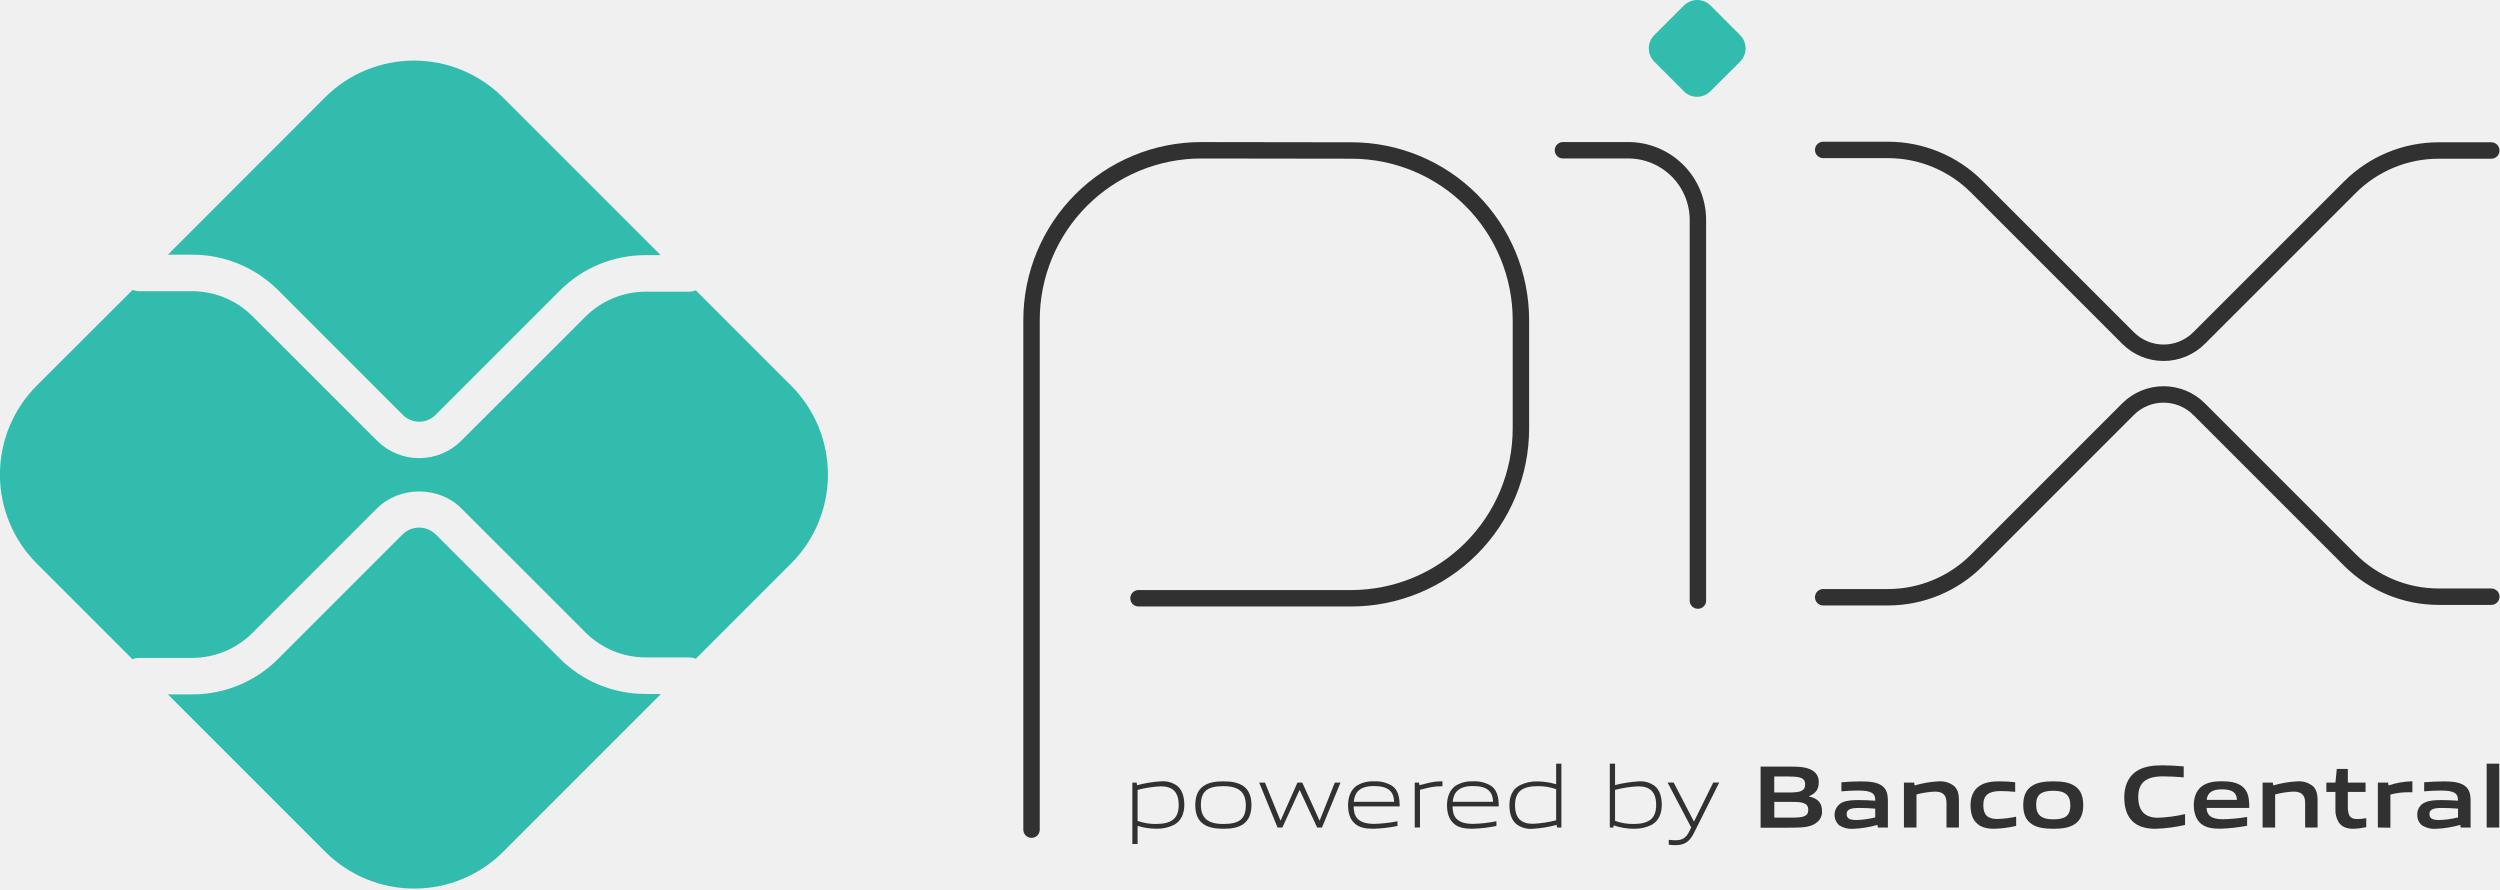
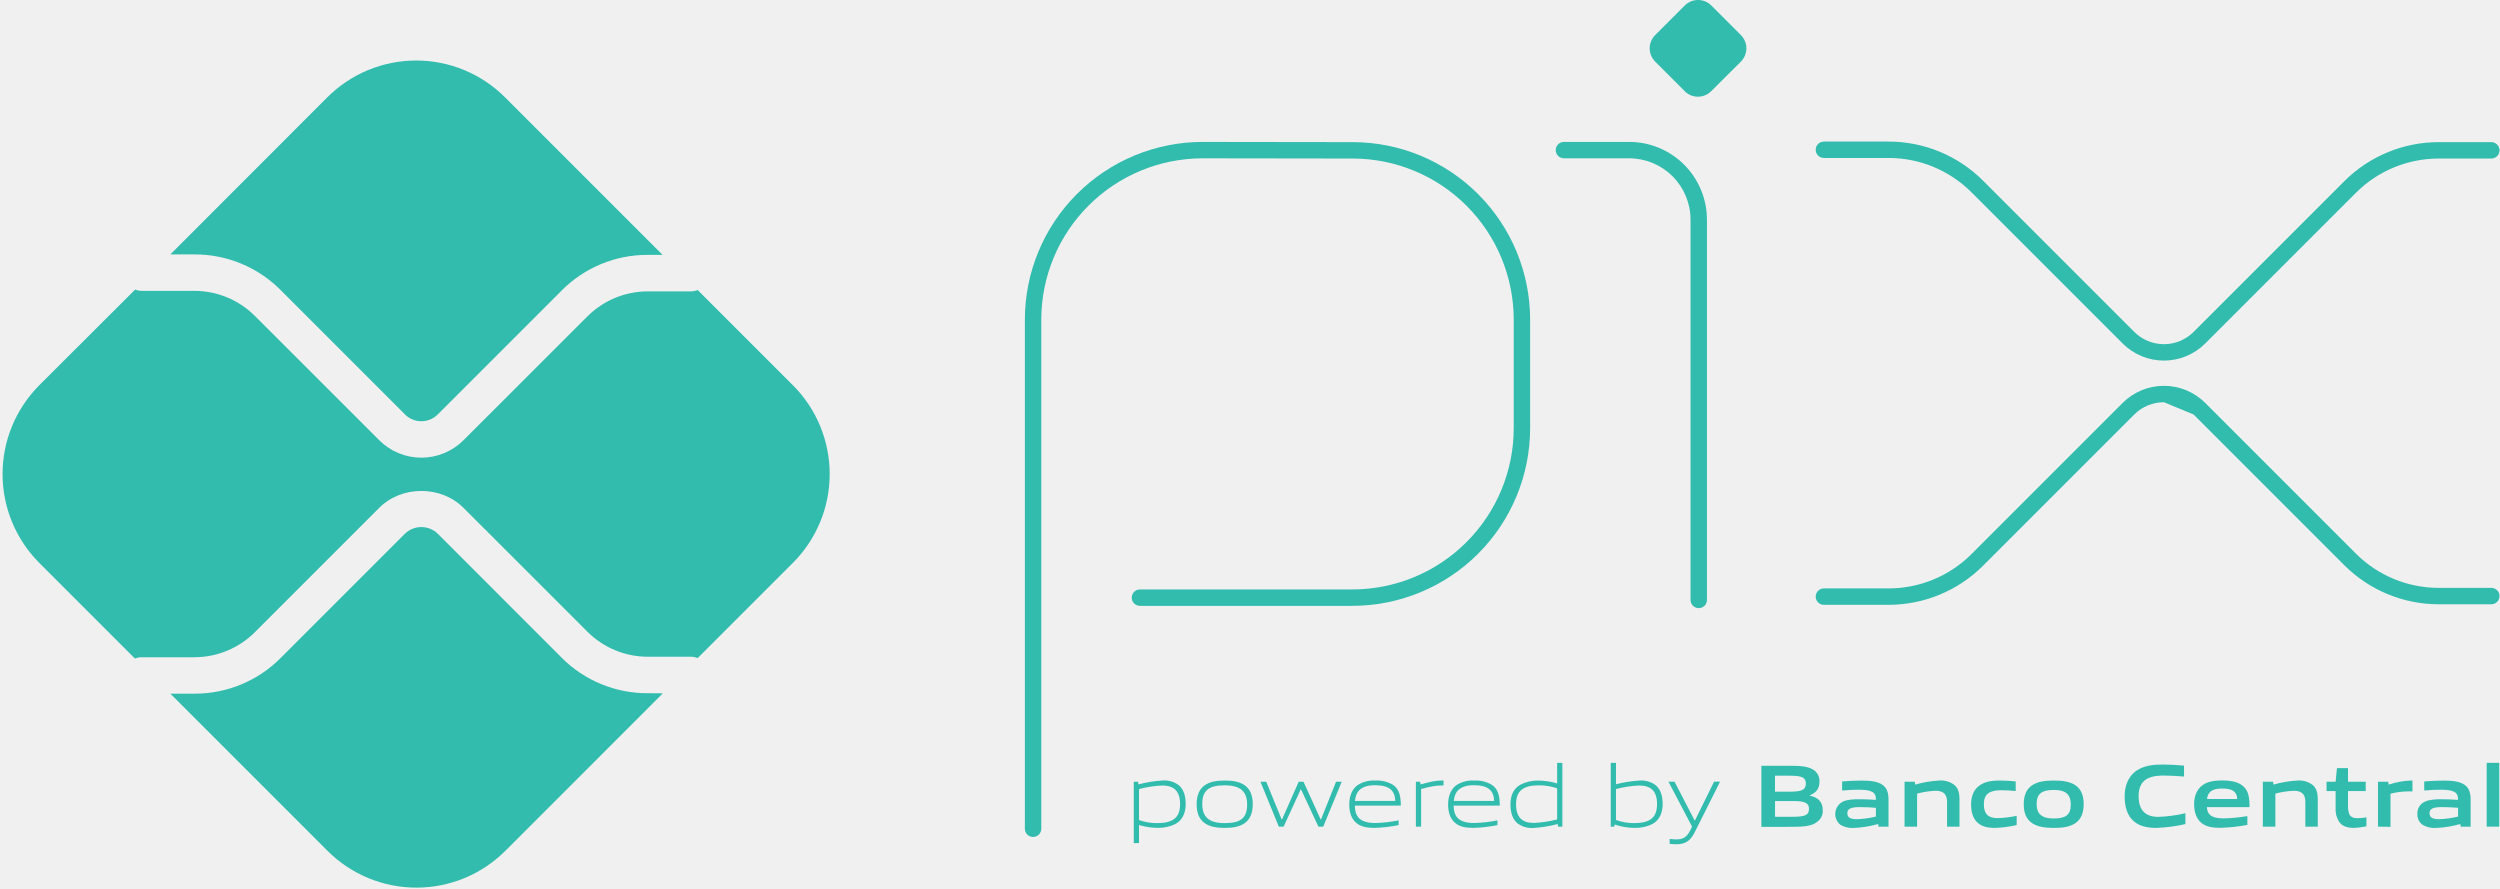
- <svg xmlns="http://www.w3.org/2000/svg" width="953" height="339" viewBox="0 0 953 339" fill="none">
-   <g clip-path="url(#clip0_224_8)">
-     <path d="M393.22 316.26V122C393.22 104.838 400.037 88.379 412.173 76.243C424.308 64.108 440.768 57.29 457.93 57.29L515.28 57.37C532.397 57.404 548.802 64.229 560.892 76.346C572.983 88.463 579.772 104.883 579.77 122V163.34C579.77 180.503 572.952 196.963 560.817 209.1C548.682 221.238 532.223 228.057 515.06 228.06H434" stroke="#313131" stroke-width="6.26" stroke-linecap="round" stroke-linejoin="round" />
-     <path d="M595.8 57.28H620.68C627.724 57.28 634.48 60.079 639.461 65.059C644.442 70.04 647.24 76.796 647.24 83.84V228.94" stroke="#313131" stroke-width="6.26" stroke-linecap="round" stroke-linejoin="round" />
-     <path d="M641.9 34.8L630.62 23.51C629.954 22.845 629.426 22.055 629.066 21.186C628.706 20.317 628.521 19.386 628.521 18.445C628.521 17.504 628.706 16.573 629.066 15.704C629.426 14.835 629.954 14.045 630.62 13.38L641.9 2.1C643.246 0.755 645.071 -0.001 646.975 -0.001C648.878 -0.001 650.703 0.755 652.05 2.1L663.32 13.38C663.985 14.045 664.513 14.835 664.873 15.704C665.234 16.573 665.419 17.504 665.419 18.445C665.419 19.386 665.234 20.317 664.873 21.186C664.513 22.055 663.985 22.845 663.32 23.51L652 34.8C651.334 35.466 650.544 35.994 649.674 36.354C648.804 36.715 647.871 36.9 646.93 36.9C645.988 36.9 645.056 36.715 644.186 36.354C643.316 35.994 642.526 35.466 641.86 34.8" fill="#32BCAD" />
-     <path d="M695 57.15H719.67C732.36 57.145 744.533 62.181 753.51 71.15L811.22 128.86C812.997 130.639 815.107 132.05 817.429 133.013C819.751 133.976 822.241 134.471 824.755 134.471C827.269 134.471 829.759 133.976 832.081 133.013C834.403 132.05 836.513 130.639 838.29 128.86L895.79 71.37C900.233 66.929 905.507 63.406 911.312 61.004C917.117 58.602 923.338 57.367 929.62 57.37H949.68" stroke="#313131" stroke-width="6.26" stroke-linecap="round" stroke-linejoin="round" />
-     <path d="M695 227.67H719.67C732.36 227.674 744.532 222.639 753.51 213.67L811.22 155.96C814.811 152.373 819.679 150.357 824.755 150.357C829.831 150.357 834.699 152.373 838.29 155.96L895.79 213.46C904.764 222.428 916.933 227.464 929.62 227.46H949.68" stroke="#313131" stroke-width="6.26" stroke-linecap="round" stroke-linejoin="round" />
-     <path d="M246.13 264.53C240.043 264.552 234.012 263.368 228.386 261.046C222.76 258.723 217.649 255.309 213.35 251L166 203.62C164.325 202.019 162.097 201.125 159.78 201.125C157.463 201.125 155.235 202.019 153.56 203.62L106.05 251.13C101.753 255.445 96.644 258.866 91.018 261.196C85.392 263.525 79.359 264.716 73.27 264.7H64L124 324.7C132.999 333.68 145.192 338.723 157.905 338.723C170.618 338.723 182.811 333.68 191.81 324.7L251.93 264.57L246.13 264.53Z" fill="#32BCAD" />
-     <path d="M73.28 97.09C79.37 97.074 85.402 98.265 91.028 100.594C96.655 102.923 101.764 106.345 106.06 110.66L153.57 158.18C155.221 159.827 157.458 160.751 159.79 160.751C162.122 160.751 164.359 159.827 166.01 158.18L213.35 110.84C217.643 106.519 222.751 103.094 228.378 100.763C234.005 98.431 240.039 97.241 246.13 97.26H251.83L191.71 37.14C187.258 32.687 181.972 29.154 176.155 26.744C170.337 24.333 164.102 23.093 157.805 23.093C151.508 23.093 145.273 24.333 139.455 26.744C133.638 29.154 128.352 32.687 123.9 37.14L64 97.09H73.28Z" fill="#32BCAD" />
-     <path d="M301.56 147L265.23 110.67C264.411 111.005 263.535 111.181 262.65 111.19H246.13C237.534 111.211 229.293 114.625 223.2 120.69L175.86 168C171.597 172.255 165.819 174.646 159.795 174.646C153.771 174.646 147.994 172.255 143.73 168L96.21 120.51C90.119 114.442 81.878 111.024 73.28 111H53C52.164 110.981 51.339 110.815 50.56 110.51L14 147C5.021 155.999 -0.022 168.192 -0.022 180.905C-0.022 193.617 5.021 205.811 14 214.81L50.48 251.29C51.257 250.979 52.084 250.813 52.92 250.8H73.28C81.878 250.775 90.118 247.357 96.21 241.29L143.72 193.78C152.31 185.2 167.28 185.2 175.86 193.78L223.2 241.11C229.293 247.174 237.534 250.588 246.13 250.61H262.65C263.536 250.616 264.412 250.792 265.23 251.13L301.56 214.8C306.014 210.348 309.547 205.062 311.957 199.245C314.367 193.427 315.608 187.192 315.608 180.895C315.608 174.598 314.367 168.362 311.957 162.545C309.547 156.727 306.014 151.442 301.56 146.99" fill="#32BCAD" />
-     <path d="M442.54 299.75C439.537 299.882 436.557 300.334 433.65 301.1V312.94C435.874 313.72 438.214 314.112 440.57 314.1C446.51 314.1 449.32 312.1 449.32 306.87C449.32 301.95 447.02 299.75 442.54 299.75ZM431.65 321.75V298.32H433.28L433.45 299.32C436.479 298.515 439.582 298.016 442.71 297.83C444.878 297.678 447.03 298.302 448.78 299.59C450.78 301.25 451.46 303.93 451.46 306.85C451.46 309.77 450.46 312.79 447.66 314.38C445.524 315.446 443.158 315.972 440.77 315.91C438.357 315.895 435.958 315.528 433.65 314.82V321.71L431.65 321.75Z" fill="#313131" />
-     <path d="M466.36 299.68C460.43 299.68 457.78 301.54 457.78 306.77C457.78 311.82 460.39 314.1 466.36 314.1C472.33 314.1 474.91 312.26 474.91 307.04C474.91 301.99 472.3 299.68 466.36 299.68ZM474 314.1C472 315.52 469.38 315.93 466.36 315.93C463.34 315.93 460.63 315.49 458.7 314.1C456.53 312.57 455.64 310.1 455.64 306.91C455.64 303.72 456.53 301.24 458.7 299.68C460.63 298.29 463.28 297.85 466.36 297.85C469.44 297.85 472.03 298.29 474 299.68C476.2 301.24 477.05 303.78 477.05 306.87C477.05 309.96 476.17 312.57 474 314.1Z" fill="#313131" />
-     <path d="M502.1 315.45L495.48 301.24H495.35L488.83 315.45H487L480 298.32H482.2L488.07 312.7H488.21L494.59 298.32H496.42L502.96 312.7H503.1L508.83 298.32H511L503.94 315.45H502.1Z" fill="#313131" />
-     <path d="M523.75 299.64C518.25 299.64 516.39 302.09 516.05 305.64H531.45C531.28 301.74 529.28 299.64 523.75 299.64ZM523.68 315.93C520.39 315.93 518.25 315.45 516.55 314.03C514.55 312.3 513.88 309.79 513.88 306.91C513.88 304.03 514.79 301.24 517.07 299.58C519.064 298.326 521.398 297.721 523.75 297.85C526.148 297.705 528.534 298.283 530.6 299.51C533.07 301.17 533.55 304.09 533.55 307.41H516C516.07 310.94 517.22 314.06 523.87 314.06C526.843 313.982 529.804 313.647 532.72 313.06V314.86C529.756 315.469 526.745 315.821 523.72 315.91" fill="#313131" />
-     <path d="M539.3 315.45V298.32H540.92L541.09 299.32C544.72 298.4 546.42 297.83 549.61 297.83H549.85V299.73H549.37C546.69 299.73 545.06 300.1 541.3 301.08V315.43L539.3 315.45Z" fill="#313131" />
-     <path d="M561.47 299.64C555.98 299.64 554.11 302.09 553.77 305.64H569.17C569 301.74 567 299.64 561.47 299.64ZM561.4 315.93C558.11 315.93 555.98 315.45 554.28 314.03C552.28 312.3 551.6 309.79 551.6 306.91C551.6 304.03 552.52 301.24 554.79 299.58C556.785 298.328 559.118 297.724 561.47 297.85C563.868 297.705 566.254 298.283 568.32 299.51C570.8 301.17 571.32 304.09 571.32 307.41H553.7C553.77 310.94 554.92 314.06 561.57 314.06C564.546 313.982 567.511 313.648 570.43 313.06V314.86C567.466 315.469 564.454 315.82 561.43 315.91" fill="#313131" />
-     <path d="M593.2 300.83C590.976 300.053 588.635 299.664 586.28 299.68C580.34 299.68 577.53 301.68 577.53 306.91C577.53 311.86 579.84 314.03 584.31 314.03C587.311 313.891 590.289 313.445 593.2 312.7V300.83ZM593.58 315.45L593.4 314.45C590.372 315.263 587.269 315.766 584.14 315.95C581.969 316.113 579.812 315.484 578.07 314.18C576.07 312.52 575.39 309.84 575.39 306.93C575.39 303.87 576.39 300.99 579.19 299.43C581.329 298.339 583.709 297.802 586.11 297.87C588.511 297.903 590.897 298.266 593.2 298.95V291.1H595.2V315.45H593.58Z" fill="#313131" />
-     <path d="M624.55 299.75C621.547 299.881 618.567 300.334 615.66 301.1V312.91C617.879 313.711 620.221 314.114 622.58 314.1C628.52 314.1 631.33 312.1 631.33 306.87C631.33 301.95 629.03 299.75 624.55 299.75ZM629.67 314.4C627.537 315.465 625.174 315.99 622.79 315.93C620.181 315.913 617.591 315.478 615.12 314.64L615.02 315.45H613.66V291.1H615.66V299.27C618.628 298.51 621.662 298.035 624.72 297.85C626.888 297.698 629.04 298.321 630.79 299.61C632.79 301.27 633.47 303.95 633.47 306.87C633.47 309.79 632.47 312.81 629.67 314.4Z" fill="#313131" />
-     <path d="M636.13 322V320.14C637.13 320.24 638.03 320.31 638.67 320.31C641.15 320.31 642.67 319.59 644.03 316.78L644.68 315.42L635.68 298.29H638L645.67 313.08H645.8L653.09 298.29H655.37L645.73 317.53C643.97 321.02 642.07 322.17 638.57 322.17C637.744 322.166 636.919 322.109 636.1 322" fill="#313131" />
-     <path d="M683 305.68H676.36V311.68H683C687.58 311.68 689.31 311.17 689.31 308.68C689.31 306 686.93 305.68 682.96 305.68M681.76 296H676.34V302.1H681.8C686.31 302.1 688.11 301.56 688.11 299.02C688.11 296.3 685.83 296.02 681.76 296.02M692.08 313.9C689.63 315.46 686.68 315.52 681.29 315.52H671.14V292.22H681.05C685.7 292.22 688.55 292.28 690.92 293.71C691.707 294.179 692.348 294.86 692.768 295.675C693.189 296.489 693.373 297.406 693.3 298.32C693.3 300.76 692.3 302.39 689.63 303.48V303.61C692.63 304.29 694.55 305.82 694.55 309.11C694.625 310.049 694.433 310.991 693.996 311.826C693.559 312.661 692.894 313.356 692.08 313.83" fill="#313131" />
-     <path d="M714.84 308.26C712.84 308.09 710.84 307.99 708.67 307.99C705.18 307.99 703.95 308.7 703.95 310.3C703.95 311.9 704.95 312.6 707.65 312.6C710.075 312.52 712.485 312.185 714.84 311.6V308.26ZM715.84 315.45L715.71 314.45C712.678 315.305 709.557 315.808 706.41 315.95C704.591 316.073 702.78 315.633 701.22 314.69C700.55 314.127 700.029 313.407 699.705 312.594C699.381 311.782 699.263 310.901 699.362 310.032C699.461 309.162 699.774 308.331 700.273 307.611C700.771 306.892 701.44 306.308 702.22 305.91C704.02 305.06 706.43 304.99 708.64 304.99C710.43 304.99 712.84 305.09 714.84 305.23V304.92C714.84 302.24 713.08 301.36 708.26 301.36C706.4 301.36 704.12 301.46 701.95 301.66V298.2C704.36 298 707.08 297.87 709.32 297.87C712.32 297.87 715.39 298.1 717.32 299.46C719.25 300.82 719.66 302.79 719.66 305.33V315.47L715.84 315.45Z" fill="#313131" />
-     <path d="M742 315.45V306C742 302.88 740.41 301.76 737.56 301.76C735.195 301.865 732.847 302.227 730.56 302.84V315.46H725.78V298.32H729.68L729.85 299.41C732.832 298.532 735.906 298.009 739.01 297.85C741.118 297.682 743.213 298.31 744.88 299.61C746.23 300.83 746.74 302.53 746.74 304.97V315.45H742Z" fill="#313131" />
-     <path d="M760.26 315.93C758.05 315.93 755.64 315.62 753.88 314.13C751.78 312.43 751.17 309.76 751.17 306.87C751.17 304.16 752.05 301.2 754.66 299.54C756.8 298.15 759.44 297.85 762.19 297.85C764.19 297.85 766.09 297.98 768.19 298.18V301.85C766.46 301.68 764.39 301.55 762.73 301.55C758.18 301.55 756.04 302.97 756.04 306.91C756.04 310.6 757.64 312.2 761.37 312.2C763.788 312.121 766.194 311.826 768.56 311.32V314.84C765.823 315.477 763.029 315.842 760.22 315.93" fill="#313131" />
-     <path d="M782.73 301.44C778.18 301.44 776.18 302.87 776.18 306.77C776.18 310.67 778.18 312.33 782.73 312.33C787.28 312.33 789.21 310.94 789.21 307.04C789.21 303.14 787.28 301.44 782.73 301.44ZM790.94 314.13C788.84 315.55 786.09 315.93 782.73 315.93C779.37 315.93 776.56 315.52 774.49 314.13C772.11 312.57 771.26 309.99 771.26 306.91C771.26 303.83 772.11 301.2 774.49 299.64C776.56 298.25 779.3 297.85 782.73 297.85C786.16 297.85 788.84 298.25 790.94 299.64C793.31 301.2 794.13 303.82 794.13 306.87C794.13 309.92 793.28 312.57 790.94 314.13Z" fill="#313131" />
-     <path d="M821.74 315.93C818.86 315.93 815.74 315.45 813.4 313.52C810.62 311.21 809.77 307.65 809.77 303.82C809.77 300.39 810.859 296.32 814.479 293.95C817.299 292.12 820.79 291.74 824.32 291.74C826.9 291.74 829.55 291.91 832.43 292.15V296.32C829.96 296.12 826.9 295.95 824.53 295.95C817.91 295.95 815.099 298.46 815.099 303.82C815.099 309.18 817.71 311.72 822.59 311.72C826.077 311.6 829.544 311.134 832.94 310.33V314.47C829.263 315.32 825.511 315.809 821.74 315.93Z" fill="#313131" />
-     <path d="M847 300.9C843 300.9 841.5 302.33 841.19 304.9H852.729C852.589 302.12 850.96 300.9 847 300.9ZM846.28 315.9C843.47 315.9 840.92 315.56 839.02 314C837.12 312.44 836.27 309.76 836.27 306.84C836.27 304.23 837.12 301.31 839.5 299.61C841.6 298.12 844.28 297.82 847 297.82C849.44 297.82 852.319 298.09 854.419 299.55C857.169 301.48 857.419 304.47 857.419 307.99H841.159C841.259 310.61 842.649 312.3 847.469 312.3C850.53 312.233 853.582 311.939 856.599 311.42V314.78C853.195 315.427 849.744 315.801 846.28 315.9Z" fill="#313131" />
-     <path d="M878.72 315.45V306C878.72 302.88 877.13 301.76 874.28 301.76C871.914 301.865 869.567 302.227 867.28 302.84V315.46H862.5V298.32H866.4L866.57 299.41C869.552 298.532 872.626 298.009 875.73 297.85C877.838 297.682 879.932 298.31 881.6 299.61C882.95 300.83 883.46 302.53 883.46 304.97V315.45H878.72Z" fill="#313131" />
-     <path d="M897.09 315.93C894.78 315.93 892.68 315.28 891.53 313.48C890.587 311.924 890.147 310.115 890.27 308.3V301.88H886.81V298.32H890.27L890.78 293.13H895V298.32H901.75V301.88H895V307.38C894.936 308.487 895.096 309.596 895.47 310.64C895.98 311.79 897.1 312.23 898.6 312.23C899.747 312.209 900.891 312.095 902.02 311.89V315.32C900.391 315.672 898.735 315.877 897.07 315.93" fill="#313131" />
-     <path d="M906.44 315.45V298.32H910.34L910.51 299.41C913.246 298.481 916.103 297.955 918.99 297.85C919.194 297.838 919.397 297.838 919.6 297.85V302C919.06 302 918.41 302 917.94 302C915.672 302.009 913.414 302.305 911.22 302.88V315.53L906.44 315.45Z" fill="#313131" />
-     <path d="M937 308.26C935 308.09 933 307.99 930.82 307.99C927.33 307.99 926.11 308.7 926.11 310.3C926.11 311.9 927.11 312.6 929.8 312.6C932.228 312.52 934.641 312.185 937 311.6V308.26ZM938 315.45L937.86 314.45C934.827 315.305 931.707 315.808 928.56 315.95C926.741 316.073 924.929 315.633 923.37 314.69C922.74 314.207 922.237 313.578 921.906 312.856C921.575 312.134 921.425 311.343 921.47 310.55C921.423 309.575 921.675 308.609 922.191 307.78C922.708 306.951 923.464 306.299 924.36 305.91C926.16 305.06 928.56 304.99 930.77 304.99C932.57 304.99 934.98 305.09 936.98 305.23V304.92C936.98 302.24 935.21 301.36 930.4 301.36C928.53 301.36 926.26 301.46 924.09 301.66V298.2C926.5 298 929.21 297.87 931.45 297.87C934.45 297.87 937.52 298.1 939.45 299.46C941.38 300.82 941.79 302.79 941.79 305.33V315.47L938 315.45Z" fill="#313131" />
-     <path d="M947.92 291.1H952.71V315.45H947.92V291.1Z" fill="#313131" />
-   </g>
-   <defs>
-     <clipPath id="clip0_224_8">
-       <rect width="952.77" height="338.7" fill="white" />
-     </clipPath>
-   </defs>
+ <svg xmlns="http://www.w3.org/2000/svg" width="954" height="339" viewBox="0 0 954 339" fill="none">
+   <path fill-rule="evenodd" clip-rule="evenodd" d="M458.928 60.42C442.597 60.421 426.934 66.909 415.386 78.457C403.837 90.005 397.35 105.668 397.35 122V316.26C397.35 317.989 395.948 319.39 394.22 319.39C392.491 319.39 391.09 317.989 391.09 316.26V122C391.09 104.008 398.237 86.752 410.96 74.03C423.682 61.307 440.938 54.16 458.93 54.16H458.934L516.286 54.24C534.232 54.276 551.432 61.432 564.108 74.136C576.784 86.84 583.902 104.054 583.9 122C583.9 122 583.9 122 583.9 122V163.34C583.9 181.333 576.752 198.589 564.03 211.313C551.308 224.038 534.053 231.187 516.06 231.19H435C433.271 231.19 431.87 229.789 431.87 228.06C431.87 226.331 433.271 224.93 435 224.93H516.059C516.059 224.93 516.059 224.93 516.059 224.93C532.392 224.927 548.055 218.438 559.603 206.887C571.152 195.337 577.64 179.673 577.64 163.34V122C577.642 105.712 571.182 90.087 559.676 78.557C548.172 67.028 532.563 60.533 516.276 60.5M516.274 60.5L458.93 60.42C458.929 60.42 458.928 60.42 458.928 60.42" fill="#32BCAD" />
+   <path fill-rule="evenodd" clip-rule="evenodd" d="M593.67 57.28C593.67 55.552 595.071 54.15 596.8 54.15H621.68C629.554 54.15 637.106 57.278 642.674 62.846L642.674 62.846C648.242 68.414 651.37 75.966 651.37 83.84V228.94C651.37 230.669 649.969 232.07 648.24 232.07C646.511 232.07 645.11 230.669 645.11 228.94V83.84C645.11 77.626 642.642 71.667 638.248 67.273C633.854 62.879 627.894 60.41 621.68 60.41H596.8C595.071 60.41 593.67 59.009 593.67 57.28Z" fill="#32BCAD" />
+   <path d="M642.901 34.8L631.62 23.51C630.954 22.845 630.426 22.055 630.066 21.186C629.706 20.317 629.521 19.386 629.521 18.445C629.521 17.504 629.706 16.573 630.066 15.704C630.426 14.835 630.954 14.045 631.62 13.38L642.901 2.1C644.247 0.755 646.071 -0.001 647.975 -0.001C649.878 -0.001 651.703 0.755 653.05 2.1L664.32 13.38C664.985 14.045 665.513 14.835 665.873 15.704C666.234 16.573 666.419 17.504 666.419 18.445C666.419 19.386 666.234 20.317 665.873 21.186C665.513 22.055 664.985 22.845 664.32 23.51L653 34.8C652.334 35.466 651.544 35.994 650.674 36.354C649.804 36.715 648.871 36.9 647.93 36.9C646.988 36.9 646.056 36.715 645.186 36.354C644.316 35.994 643.526 35.466 642.86 34.8" fill="#32BCAD" />
+   <path fill-rule="evenodd" clip-rule="evenodd" d="M752.297 73.364C743.907 64.982 732.531 60.276 720.671 60.281L696 60.281C694.271 60.281 692.87 58.879 692.87 57.151C692.87 55.422 694.271 54.02 696 54.02L720.669 54.02C720.669 54.02 720.67 54.02 720.67 54.02C734.19 54.015 747.158 59.38 756.722 68.936L814.433 126.647L814.435 126.648C815.921 128.136 817.686 129.316 819.628 130.122C821.569 130.927 823.652 131.341 825.755 131.341C827.858 131.341 829.941 130.927 831.882 130.122C833.824 129.316 835.589 128.136 837.076 126.648L894.577 69.157C899.311 64.425 904.93 60.671 911.115 58.112C917.3 55.553 923.927 54.237 930.62 54.24C930.62 54.24 930.62 54.24 930.62 54.24H950.68C952.409 54.24 953.81 55.642 953.81 57.37C953.81 59.099 952.409 60.501 950.68 60.501L930.618 60.501C924.748 60.497 918.934 61.651 913.509 63.896C908.084 66.141 903.155 69.433 899.003 73.584L841.505 131.072C841.505 131.072 841.505 131.072 841.505 131.072C839.437 133.142 836.982 134.784 834.28 135.904C831.577 137.025 828.68 137.601 825.755 137.601C822.83 137.601 819.933 137.025 817.23 135.904C814.528 134.784 812.073 133.142 810.006 131.072L752.298 73.365C752.298 73.364 752.297 73.364 752.297 73.364Z" fill="#32BCAD" />
+   <path fill-rule="evenodd" clip-rule="evenodd" d="M825.755 153.488C821.509 153.488 817.437 155.174 814.432 158.175L756.723 215.884L756.722 215.885C747.157 225.44 734.19 230.805 720.67 230.801C720.67 230.801 720.67 230.801 720.67 230.801H696C694.271 230.801 692.87 229.399 692.87 227.671C692.87 225.942 694.271 224.541 696 224.541H720.67C732.53 224.544 743.907 219.839 752.298 211.456L810.007 153.747L810.008 153.746C814.186 149.573 819.849 147.228 825.755 147.228C831.661 147.228 837.325 149.573 841.502 153.746L841.503 153.747L899.003 211.247C907.389 219.628 918.762 224.334 930.619 224.331H950.68C952.409 224.331 953.81 225.732 953.81 227.461C953.81 229.189 952.409 230.591 950.68 230.591H930.621C930.621 230.591 930.621 230.591 930.621 230.591C917.104 230.595 904.139 225.229 894.578 215.675L894.577 215.674L837.078 158.175" fill="#32BCAD" />
+   <path d="M247.13 264.53C241.043 264.552 235.012 263.368 229.386 261.046C223.76 258.723 218.649 255.309 214.35 251L167 203.62C165.325 202.019 163.097 201.125 160.78 201.125C158.463 201.125 156.235 202.019 154.56 203.62L107.05 251.13C102.753 255.445 97.644 258.866 92.018 261.196C86.392 263.525 80.359 264.716 74.27 264.7H65L125 324.7C133.999 333.68 146.192 338.723 158.905 338.723C171.618 338.723 183.811 333.68 192.81 324.7L252.93 264.57L247.13 264.53Z" fill="#32BCAD" />
+   <path d="M74.28 97.09C80.37 97.074 86.402 98.265 92.028 100.594C97.655 102.923 102.764 106.345 107.06 110.66L154.57 158.18C156.221 159.827 158.458 160.751 160.79 160.751C163.122 160.751 165.359 159.827 167.01 158.18L214.35 110.84C218.643 106.519 223.751 103.094 229.378 100.763C235.005 98.431 241.039 97.241 247.13 97.26H252.83L192.71 37.14C188.258 32.687 182.972 29.154 177.155 26.744C171.337 24.333 165.102 23.093 158.805 23.093C152.508 23.093 146.273 24.333 140.455 26.744C134.638 29.154 129.352 32.687 124.9 37.14L65 97.09H74.28Z" fill="#32BCAD" />
+   <path d="M302.56 147L266.23 110.67C265.411 111.005 264.535 111.181 263.65 111.19H247.13C238.534 111.211 230.293 114.625 224.2 120.69L176.86 168C172.597 172.255 166.819 174.646 160.795 174.646C154.771 174.646 148.994 172.255 144.73 168L97.21 120.51C91.119 114.442 82.878 111.024 74.28 111H54C53.164 110.981 52.339 110.815 51.56 110.51L15 147C6.021 155.999 0.978 168.192 0.978 180.905C0.978 193.617 6.021 205.811 15 214.81L51.48 251.29C52.257 250.979 53.084 250.813 53.92 250.8H74.28C82.878 250.775 91.118 247.357 97.21 241.29L144.72 193.78C153.31 185.2 168.28 185.2 176.86 193.78L224.2 241.11C230.293 247.174 238.534 250.588 247.13 250.61H263.65C264.536 250.616 265.412 250.792 266.23 251.13L302.56 214.8C307.014 210.348 310.547 205.062 312.957 199.245C315.367 193.427 316.608 187.192 316.608 180.895C316.608 174.598 315.367 168.362 312.957 162.545C310.547 156.727 307.014 151.442 302.56 146.99" fill="#32BCAD" />
+   <path d="M443.54 299.75C440.537 299.882 437.557 300.334 434.65 301.1V312.94C436.874 313.72 439.214 314.112 441.57 314.1C447.51 314.1 450.32 312.1 450.32 306.87C450.32 301.95 448.02 299.75 443.54 299.75ZM432.65 321.75V298.32H434.28L434.45 299.32C437.479 298.515 440.582 298.016 443.71 297.83C445.878 297.678 448.03 298.302 449.78 299.59C451.78 301.25 452.46 303.93 452.46 306.85C452.46 309.77 451.46 312.79 448.66 314.38C446.524 315.446 444.158 315.972 441.77 315.91C439.357 315.895 436.958 315.528 434.65 314.82V321.71L432.65 321.75Z" fill="#32BCAD" />
+   <path d="M467.36 299.68C461.43 299.68 458.78 301.54 458.78 306.77C458.78 311.82 461.39 314.1 467.36 314.1C473.33 314.1 475.91 312.26 475.91 307.04C475.91 301.99 473.3 299.68 467.36 299.68ZM475 314.1C473 315.52 470.38 315.93 467.36 315.93C464.34 315.93 461.63 315.49 459.7 314.1C457.53 312.57 456.64 310.1 456.64 306.91C456.64 303.72 457.53 301.24 459.7 299.68C461.63 298.29 464.28 297.85 467.36 297.85C470.44 297.85 473.03 298.29 475 299.68C477.2 301.24 478.05 303.78 478.05 306.87C478.05 309.96 477.17 312.57 475 314.1Z" fill="#32BCAD" />
+   <path d="M503.1 315.45L496.48 301.24H496.35L489.83 315.45H488L481 298.32H483.2L489.07 312.7H489.21L495.59 298.32H497.42L503.96 312.7H504.1L509.83 298.32H512L504.94 315.45H503.1Z" fill="#32BCAD" />
+   <path d="M524.75 299.64C519.25 299.64 517.39 302.09 517.05 305.64H532.45C532.28 301.74 530.28 299.64 524.75 299.64ZM524.68 315.93C521.39 315.93 519.25 315.45 517.55 314.03C515.55 312.3 514.88 309.79 514.88 306.91C514.88 304.03 515.79 301.24 518.07 299.58C520.064 298.326 522.398 297.721 524.75 297.85C527.148 297.705 529.534 298.283 531.6 299.51C534.07 301.17 534.55 304.09 534.55 307.41H517C517.07 310.94 518.22 314.06 524.87 314.06C527.843 313.982 530.804 313.647 533.72 313.06V314.86C530.756 315.469 527.745 315.821 524.72 315.91" fill="#32BCAD" />
+   <path d="M540.3 315.45V298.32H541.92L542.09 299.32C545.72 298.4 547.42 297.83 550.61 297.83H550.85V299.73H550.37C547.69 299.73 546.06 300.1 542.3 301.08V315.43L540.3 315.45Z" fill="#32BCAD" />
+   <path d="M562.47 299.64C556.98 299.64 555.11 302.09 554.77 305.64H570.17C570 301.74 568 299.64 562.47 299.64ZM562.4 315.93C559.11 315.93 556.98 315.45 555.28 314.03C553.28 312.3 552.6 309.79 552.6 306.91C552.6 304.03 553.52 301.24 555.79 299.58C557.785 298.328 560.118 297.724 562.47 297.85C564.868 297.705 567.254 298.283 569.32 299.51C571.8 301.17 572.32 304.09 572.32 307.41H554.7C554.77 310.94 555.92 314.06 562.57 314.06C565.546 313.982 568.511 313.648 571.43 313.06V314.86C568.466 315.469 565.454 315.82 562.43 315.91" fill="#32BCAD" />
+   <path d="M594.2 300.83C591.976 300.053 589.635 299.664 587.28 299.68C581.34 299.68 578.53 301.68 578.53 306.91C578.53 311.86 580.84 314.03 585.31 314.03C588.311 313.891 591.289 313.445 594.2 312.7V300.83ZM594.58 315.45L594.4 314.45C591.372 315.263 588.269 315.766 585.14 315.95C582.969 316.113 580.812 315.484 579.07 314.18C577.07 312.52 576.39 309.84 576.39 306.93C576.39 303.87 577.39 300.99 580.19 299.43C582.329 298.339 584.709 297.802 587.11 297.87C589.511 297.903 591.897 298.266 594.2 298.95V291.1H596.2V315.45H594.58Z" fill="#32BCAD" />
+   <path d="M625.55 299.75C622.547 299.881 619.567 300.334 616.66 301.1V312.91C618.879 313.711 621.221 314.114 623.58 314.1C629.52 314.1 632.33 312.1 632.33 306.87C632.33 301.95 630.03 299.75 625.55 299.75ZM630.67 314.4C628.537 315.465 626.174 315.99 623.79 315.93C621.181 315.913 618.591 315.478 616.12 314.64L616.02 315.45H614.66V291.1H616.66V299.27C619.628 298.51 622.662 298.035 625.72 297.85C627.888 297.698 630.04 298.321 631.79 299.61C633.79 301.27 634.47 303.95 634.47 306.87C634.47 309.79 633.47 312.81 630.67 314.4Z" fill="#32BCAD" />
+   <path d="M637.13 322V320.14C638.13 320.24 639.03 320.31 639.67 320.31C642.15 320.31 643.67 319.59 645.03 316.78L645.68 315.42L636.68 298.29H639L646.67 313.08H646.8L654.09 298.29H656.37L646.73 317.53C644.97 321.02 643.07 322.17 639.57 322.17C638.744 322.166 637.919 322.109 637.1 322" fill="#32BCAD" />
+   <path d="M684 305.68H677.36V311.68H684C688.58 311.68 690.31 311.17 690.31 308.68C690.31 306 687.93 305.68 683.96 305.68M682.76 296H677.34V302.1H682.8C687.31 302.1 689.11 301.56 689.11 299.02C689.11 296.3 686.83 296.02 682.76 296.02M693.08 313.9C690.63 315.46 687.68 315.52 682.29 315.52H672.14V292.22H682.05C686.7 292.22 689.55 292.28 691.92 293.71C692.707 294.179 693.348 294.86 693.768 295.675C694.189 296.489 694.373 297.406 694.3 298.32C694.3 300.76 693.3 302.39 690.63 303.48V303.61C693.63 304.29 695.55 305.82 695.55 309.11C695.625 310.049 695.433 310.991 694.996 311.826C694.559 312.661 693.894 313.356 693.08 313.83" fill="#32BCAD" />
+   <path d="M715.84 308.26C713.84 308.09 711.84 307.99 709.67 307.99C706.18 307.99 704.95 308.7 704.95 310.3C704.95 311.9 705.95 312.6 708.65 312.6C711.075 312.52 713.485 312.185 715.84 311.6V308.26ZM716.84 315.45L716.71 314.45C713.678 315.305 710.557 315.808 707.41 315.95C705.591 316.073 703.78 315.633 702.22 314.69C701.55 314.127 701.029 313.407 700.705 312.594C700.381 311.782 700.263 310.901 700.362 310.032C700.461 309.162 700.774 308.331 701.273 307.611C701.771 306.892 702.44 306.308 703.22 305.91C705.02 305.06 707.43 304.99 709.64 304.99C711.43 304.99 713.84 305.09 715.84 305.23V304.92C715.84 302.24 714.08 301.36 709.26 301.36C707.4 301.36 705.12 301.46 702.95 301.66V298.2C705.36 298 708.08 297.87 710.32 297.87C713.32 297.87 716.39 298.1 718.32 299.46C720.25 300.82 720.66 302.79 720.66 305.33V315.47L716.84 315.45Z" fill="#32BCAD" />
+   <path d="M743 315.45V306C743 302.88 741.41 301.76 738.56 301.76C736.195 301.865 733.847 302.227 731.56 302.84V315.46H726.78V298.32H730.68L730.85 299.41C733.832 298.532 736.906 298.009 740.01 297.85C742.118 297.682 744.213 298.31 745.88 299.61C747.23 300.83 747.74 302.53 747.74 304.97V315.45H743Z" fill="#32BCAD" />
+   <path d="M761.26 315.93C759.05 315.93 756.64 315.62 754.88 314.13C752.78 312.43 752.17 309.76 752.17 306.87C752.17 304.16 753.05 301.2 755.66 299.54C757.8 298.15 760.44 297.85 763.19 297.85C765.19 297.85 767.09 297.98 769.19 298.18V301.85C767.46 301.68 765.39 301.55 763.73 301.55C759.18 301.55 757.04 302.97 757.04 306.91C757.04 310.6 758.64 312.2 762.37 312.2C764.788 312.121 767.194 311.826 769.56 311.32V314.84C766.823 315.477 764.029 315.842 761.22 315.93" fill="#32BCAD" />
+   <path d="M783.73 301.44C779.18 301.44 777.18 302.87 777.18 306.77C777.18 310.67 779.18 312.33 783.73 312.33C788.28 312.33 790.21 310.94 790.21 307.04C790.21 303.14 788.28 301.44 783.73 301.44ZM791.94 314.13C789.84 315.55 787.09 315.93 783.73 315.93C780.37 315.93 777.56 315.52 775.49 314.13C773.11 312.57 772.26 309.99 772.26 306.91C772.26 303.83 773.11 301.2 775.49 299.64C777.56 298.25 780.3 297.85 783.73 297.85C787.16 297.85 789.84 298.25 791.94 299.64C794.31 301.2 795.13 303.82 795.13 306.87C795.13 309.92 794.28 312.57 791.94 314.13Z" fill="#32BCAD" />
+   <path d="M822.74 315.93C819.86 315.93 816.74 315.45 814.4 313.52C811.62 311.21 810.77 307.65 810.77 303.82C810.77 300.39 811.859 296.32 815.479 293.95C818.299 292.12 821.79 291.74 825.32 291.74C827.9 291.74 830.55 291.91 833.43 292.15V296.32C830.96 296.12 827.9 295.95 825.53 295.95C818.91 295.95 816.099 298.46 816.099 303.82C816.099 309.18 818.71 311.72 823.59 311.72C827.077 311.6 830.544 311.134 833.94 310.33V314.47C830.263 315.32 826.511 315.809 822.74 315.93Z" fill="#32BCAD" />
+   <path d="M848 300.9C844 300.9 842.5 302.33 842.19 304.9H853.729C853.589 302.12 851.96 300.9 848 300.9ZM847.28 315.9C844.47 315.9 841.92 315.56 840.02 314C838.12 312.44 837.27 309.76 837.27 306.84C837.27 304.23 838.12 301.31 840.5 299.61C842.6 298.12 845.28 297.82 848 297.82C850.44 297.82 853.319 298.09 855.419 299.55C858.169 301.48 858.419 304.47 858.419 307.99H842.159C842.259 310.61 843.649 312.3 848.469 312.3C851.53 312.233 854.582 311.939 857.599 311.42V314.78C854.195 315.427 850.744 315.801 847.28 315.9Z" fill="#32BCAD" />
+   <path d="M879.72 315.45V306C879.72 302.88 878.13 301.76 875.28 301.76C872.914 301.865 870.567 302.227 868.28 302.84V315.46H863.5V298.32H867.4L867.57 299.41C870.552 298.532 873.626 298.009 876.73 297.85C878.838 297.682 880.932 298.31 882.6 299.61C883.95 300.83 884.46 302.53 884.46 304.97V315.45H879.72Z" fill="#32BCAD" />
+   <path d="M898.09 315.93C895.78 315.93 893.68 315.28 892.53 313.48C891.587 311.924 891.147 310.115 891.27 308.3V301.88H887.81V298.32H891.27L891.78 293.13H896V298.32H902.75V301.88H896V307.38C895.936 308.487 896.096 309.596 896.47 310.64C896.98 311.79 898.1 312.23 899.6 312.23C900.747 312.209 901.891 312.095 903.02 311.89V315.32C901.391 315.672 899.735 315.877 898.07 315.93" fill="#32BCAD" />
+   <path d="M907.44 315.45V298.32H911.34L911.51 299.41C914.246 298.481 917.103 297.955 919.99 297.85C920.194 297.838 920.397 297.838 920.6 297.85V302C920.06 302 919.41 302 918.94 302C916.672 302.009 914.414 302.305 912.22 302.88V315.53L907.44 315.45Z" fill="#32BCAD" />
+   <path d="M938 308.26C936 308.09 934 307.99 931.82 307.99C928.33 307.99 927.11 308.7 927.11 310.3C927.11 311.9 928.11 312.6 930.8 312.6C933.228 312.52 935.641 312.185 938 311.6V308.26ZM939 315.45L938.86 314.45C935.827 315.305 932.707 315.808 929.56 315.95C927.741 316.073 925.929 315.633 924.37 314.69C923.74 314.207 923.237 313.578 922.906 312.856C922.575 312.134 922.425 311.343 922.47 310.55C922.423 309.575 922.675 308.609 923.191 307.78C923.708 306.951 924.464 306.299 925.36 305.91C927.16 305.06 929.56 304.99 931.77 304.99C933.57 304.99 935.98 305.09 937.98 305.23V304.92C937.98 302.24 936.21 301.36 931.4 301.36C929.53 301.36 927.26 301.46 925.09 301.66V298.2C927.5 298 930.21 297.87 932.45 297.87C935.45 297.87 938.52 298.1 940.45 299.46C942.38 300.82 942.79 302.79 942.79 305.33V315.47L939 315.45Z" fill="#32BCAD" />
+   <path d="M948.92 291.1H953.71V315.45H948.92V291.1Z" fill="#32BCAD" />
</svg>
